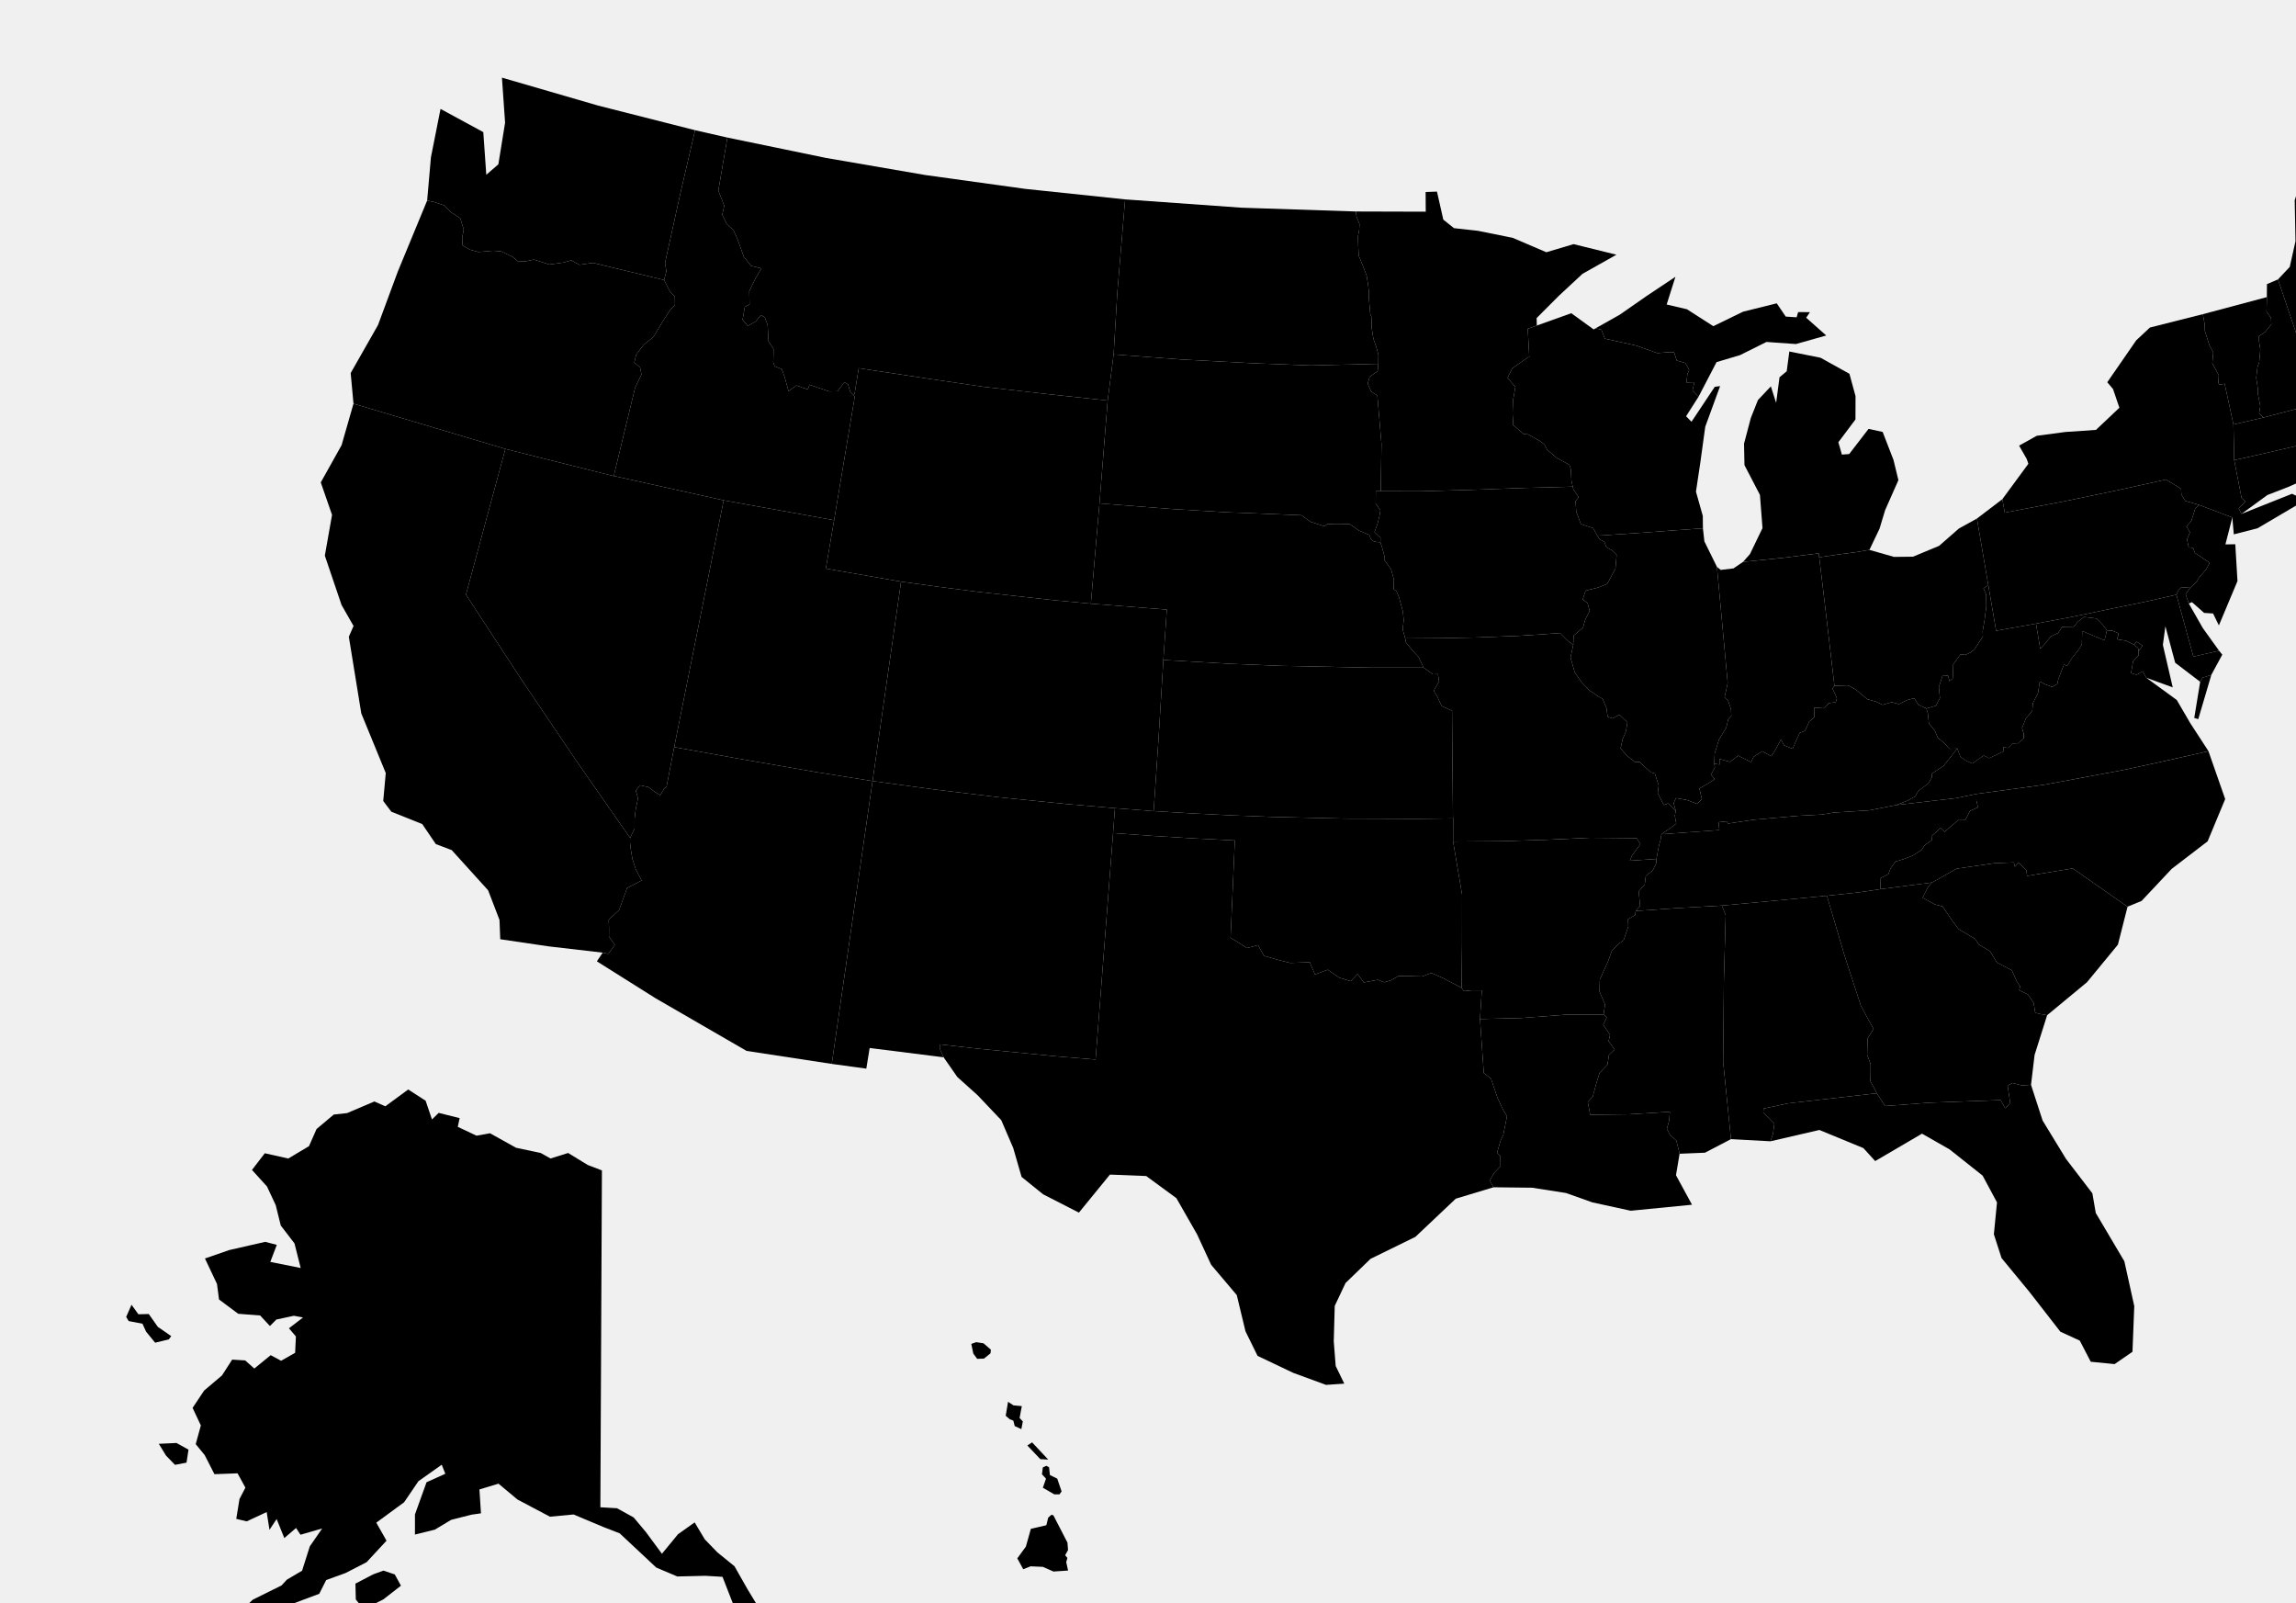
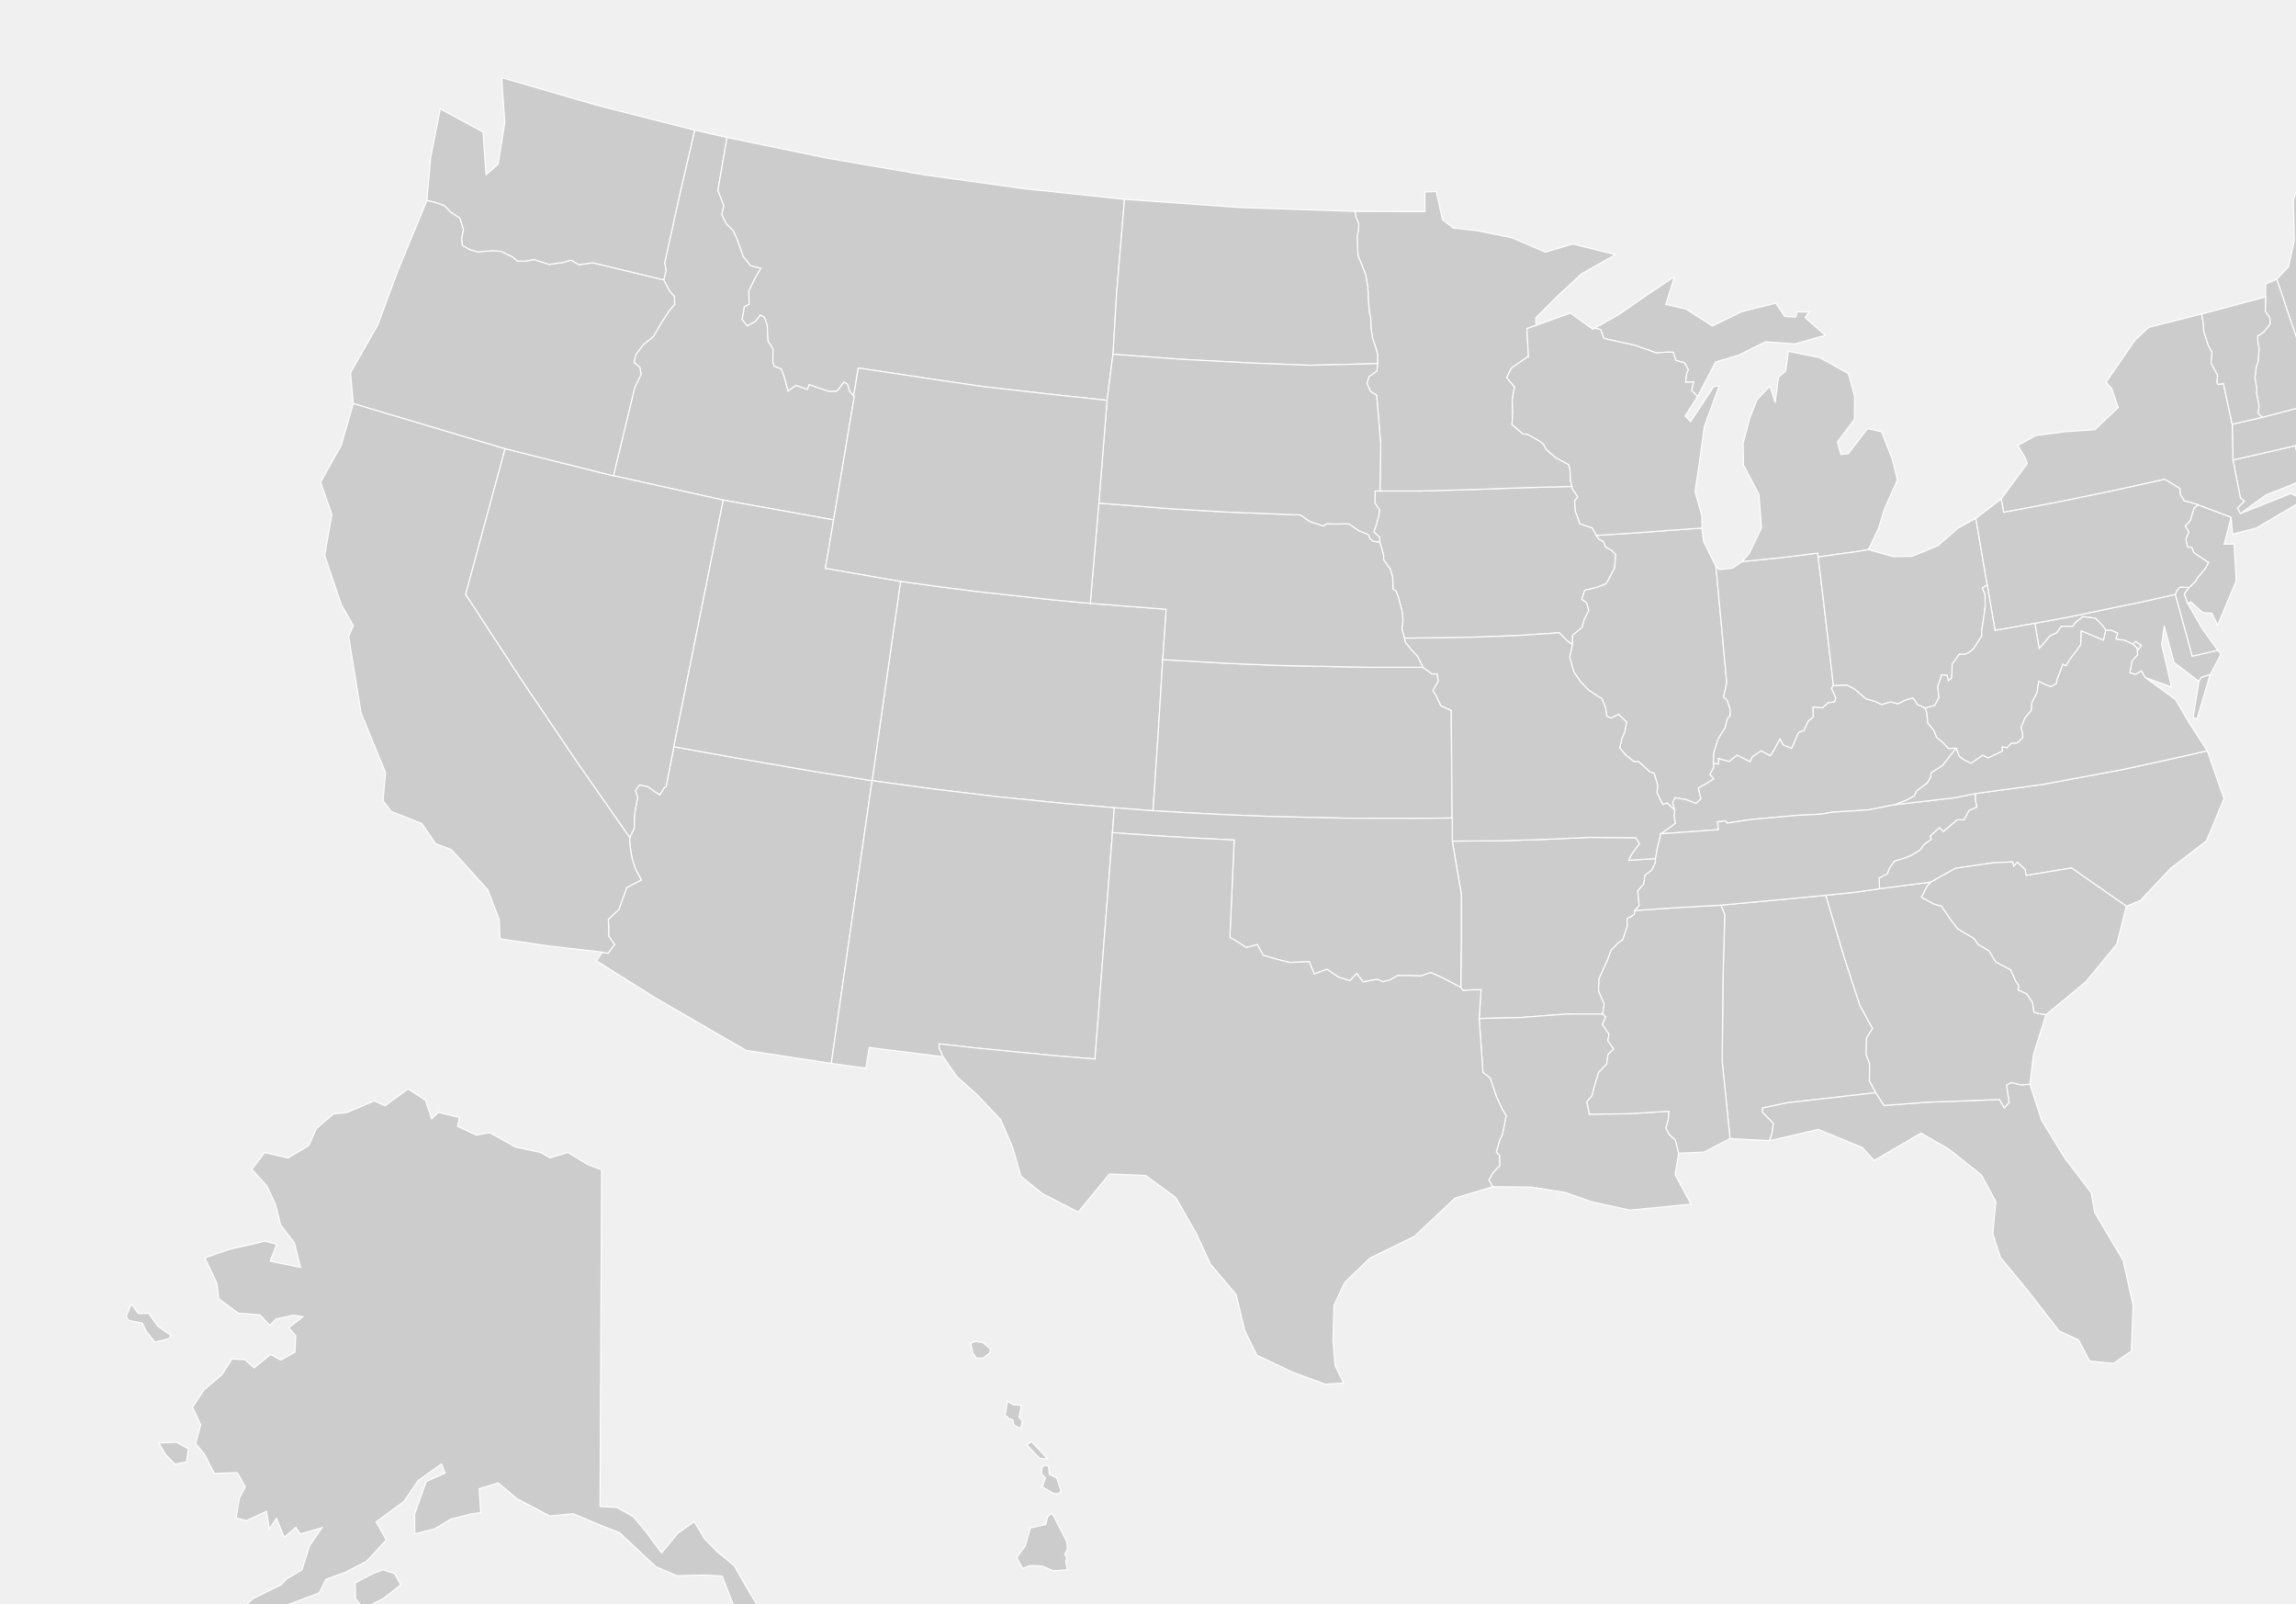
- <svg xmlns="http://www.w3.org/2000/svg" version="1.1">
+ <svg xmlns="http://www.w3.org/2000/svg" x="0" y="00" viewbox="-40 40 1400 800" version="1.1">
+   <style type="text/css">
+       .land
+       {
+           fill: #CCCCCC;
+           fill-opacity: 1;
+           stroke:white;
+           stroke-opacity: 1;
+           stroke-width:0.5;
+       }
+   </style>
  <defs>
		
		

	</defs>
  <g>
    <path id="US-AK" title="Alaska" class="land" d="M191.8,495.91l2.87,8.43l3.02,-2.96l9.45,2.36l-0.85,3.93l8.45,3.99l6.07,-1.1l11.73,6.53l11.14,2.37l4.41,2.47l7.93,-2.48l8.81,5.39l6.42,2.46l0,0l-0.29,61.92l-0.41,89.84l7.5,0.44l7.5,4.15l5.52,6.58l7.22,9.78l7.24,-8.8l7.5,-5.33l4.57,7.63l5.67,5.86l7.72,6.27l5.88,10.36l9.87,16.24l15.03,7.91l1.32,9.26l-3.88,7.62l-5.24,-5.02l-7.87,-3.96l-3.56,-12.68l-11.56,-11.14l-5.39,-13.83l-7.71,-0.46l-12.67,0.3l-9.46,-4l-16.5,-15.44l-7.41,-2.87l-13.37,-5.62l-10.64,1l-14.65,-7.75l-8.54,-7.13l-8.59,2.6l0.69,10.76l-4.31,0.62l-9.17,2.34l-7.32,4.4l-8.95,2.21v-9.05l5.22,-14.52l8.47,-3.82l-1.62,-4.08l-10.5,7.43l-6.45,9.48L169.57,686l4.61,8.12l-8.97,9.68l-9.49,4.89l-8.73,3.17l-3.13,6.19l-14.01,5.24l-3.92,6.35l-10.87,4.25l-5.39,-2.33l-8.57,2.31l-9.52,2.92l-8.06,3.09l-15.29,0.34l-0.64,-2.74l10.79,-4.25l9.15,-2.37l10.61,-5.76l10.46,0.68l5.31,-5.08l12.97,-6.42l2.37,-2.58l6.88,-4.06l3.48,-10.97l5.58,-8.06l-9.78,2.83l-1.99,-3.05l-5.29,4.55l-3.47,-8.58l-3.22,4.87l-1.26,-8.01l-9,4.19l-4.71,-1.12l1.45,-8.95l2.67,-5.11l-3.54,-6.46l-10.41,0.39l-4.4,-8.61l-4.04,-4.93l2.31,-8.42l-3.72,-7.91l5.2,-7.81l8.05,-6.82l4.58,-7.12l5.87,0.36l4.11,3.66l7.39,-6.02l4.68,2.52l6.33,-3.59l0.34,-7.37l-3.13,-3.67l6.35,-4.88l-4.14,-0.76l-7.89,1.7l-2.89,2.92l-4.41,-4.75l-9.88,-0.77l-8.65,-6.44l-0.92,-7.01l-5.42,-11.46l10.92,-3.79l16.26,-3.71l5.19,1.37l-2.92,7.67l13.69,2.75l-2.8,-11.1l-6.17,-8.03l-2.27,-9.16l-3.95,-8.45l-6.76,-7.45l5.78,-7.51l10.57,2.37l9.34,-5.56l3.41,-7.73l7.78,-6.53l5.97,-0.64l12.31,-5.24l4.93,2.18l10.31,-7.58L191.8,495.91zM59.27,587.82l3.09,4.29l4.68,-0.11l4.08,5.78l6.04,4.18l-1.08,1.46l-6.17,1.5l-4.07,-4.97l-1.64,-3.58l-6.21,-1.19l-1.13,-1.88L59.27,587.82zM84.05,658.96l-5.19,0.99l-4.04,-4.16l-3.25,-5.32l7.96,-0.37l5.42,3L84.05,658.96zM172.79,720.54l-8.89,4.49l-3.56,-4.44l-0.17,-7.13l8.04,-4.19l4.56,-1.67l5.13,1.72l2.78,5.07L172.79,720.54z" />
    <path id="US-AL" title="Alabama" class="land" d="M823.25,403.55L831.37,431.02L838.53,452.95L842.13,459.7L844.3,463.54L841.61,467.9L841.4,475.24L842.96,479.38L842.96,483.45L842.88,487.23L844.46,489.98L845.75,492.54L805.82,497.08L794.73,499.45L794.58,501.21L799.58,506.33L798.97,510.92L797.83,514.18L780.04,513.21L776.52,478.48L776.84,441.91L777.66,412.26L775.95,407.99L799.35,405.82z" />
    <path id="US-AR" title="Arkansas" class="land" d="M746.45,386.99L746.39,388.88L744.74,392.2L741.65,394.62L741.19,398.42L738.45,401.59L739.1,408.17L737.11,410.42L736.87,412.24L733.64,414.14L733.77,417.43L731.63,423.65L729.53,425.07L726.38,428.35L724.64,433.14L720.94,441.29L720.79,446.7L723.3,452.55L722.62,457.07L706.39,457.09L685.47,458.65L666.94,459.1L667.77,446.16L663.36,446.16L659.67,446.53L658.64,445.06L658.85,425.16L658.87,403.06L654.82,379.13L677.08,378.97L697.32,378.33L716.63,377.44L737.54,377.61L739.25,380.31L737.34,382.88L735.44,385.46L734.45,387.78z" />
    <path id="US-AZ" title="Arizona" class="land" d="M393.21,351.89L374.82,479.32L336.43,473.46L295.45,449.76L268.97,433.11L271.6,429.19L274.1,429.74L277.1,425.71L274.42,421.95L274.45,418.47L274.3,414.34L279,409.98L282.58,400.09L289.13,396.66L286.51,391.67L284.99,386.99L284.28,382.78L283.9,379.56L283.94,377.49L285.97,373.36L285.98,368.82L286.5,364.43L287.5,359.65L286.52,356.27L288.33,353.79L292.12,354.57L295.26,356.86L297.54,358.24L299.42,355.09L300.35,354.51L303.82,336.59L332.7,341.78L367.14,347.74z" />
    <path id="US-CA" title="California" class="land" d="M227.74,202.25L209.97,267.9L234.88,306L259.69,342.73L283.94,377.49L283.9,379.56L284.28,382.78L284.99,386.99L286.51,391.67L289.13,396.66L282.58,400.09L279,409.98L274.3,414.34L274.45,418.47L274.42,421.95L277.1,425.71L274.1,429.74L271.6,429.19L247.2,426.36L225.43,423.15L225.09,414.45L219.96,401.1L203.57,383L196.4,380.28L190.28,371.27L176.35,365.7L172.7,360.88L173.84,348.28L162.81,321.41L157.2,286.87L159.32,282.02L153.91,272.55L146.38,250.33L149.63,231.97L144.55,217.34L153.92,200.58L159.29,181.87z" />
    <path id="US-CO" title="Colorado" class="land" d="M524.26,297.34L522.11,332.21L519.88,365.43L502.43,364.1L480.73,362.25L449.96,359.16L421.42,355.72L393.21,351.89L406.05,262.04L423.12,264.4L440.2,266.58L474.43,270.36L491.58,271.97L525.81,274.63L524.3,296.61z" />
    <path id="US-CT" title="Connecticut" class="land" d="M1034.84,200.91L1038.24,212.85L1038.11,216.33L1031.11,219.4L1021.77,223.02L1010.11,231.52L1008.84,228.98L1011.92,225.92L1010.14,224.38L1006.81,207.31L1019.47,204.48z" />
    <path id="US-DC" title="Washington, DC" class="land" d="M963.72,293.35L963.53,292.03L961.68,290.43L962.86,289.07L965.55,290.9z" />
    <path id="US-DE" title="Delaware" class="land" d="M986.93,264.85L984.93,267.74L986.35,271.89L992.67,282.97L1000,293.17L988.42,295.83L980.78,267.93L981.69,265.89L983,264.55z" />
    <path id="US-FL" title="Florida" class="land" d="M915.25,488.75L920.47,504.83L931.05,522.16L942.9,537.63L944.43,546.48L957.31,568.23L961.78,588.44L960.97,609.01L952.91,614.56L942.16,613.5L937.22,603.98L928.48,599.97L914.49,581.98L901.97,566.79L898.51,556.09L899.92,541.71L893.44,529.65L878.58,517.85L866.13,510.74L845.03,523.09L839.71,517.25L819.88,509.08L797.83,514.18L798.97,510.92L799.58,506.33L794.58,501.21L794.73,499.45L805.82,497.08L845.75,492.54L849.47,498.29L869.32,496.79L901.59,495.62L903.65,499.35L905.87,496.93L904.7,489.07L906.93,487.93L911.06,488.99z" />
    <path id="US-GA" title="Georgia" class="land" d="M870.54,397.61L868.77,399.77L866.4,404.45L871.95,407.48L875.38,408.38L879.89,414.99L882.71,418.65L890.05,423L891.77,425.6L896.8,428.57L899.84,433.58L906.61,437.16L908.79,442.08L910.32,444.39L909.93,446.15L913.88,448.03L916.46,451.94L917.13,456.23L919.03,456.77L922.51,457.38L916.86,475.27L915.25,488.75L911.06,488.99L906.93,487.93L904.7,489.07L905.87,496.93L903.65,499.35L901.59,495.62L869.32,496.79L849.47,498.29L845.75,492.54L844.46,489.98L842.88,487.23L842.96,483.45L842.96,479.38L841.4,475.24L841.61,467.9L844.3,463.54L842.13,459.7L838.53,452.95L831.37,431.02L823.25,403.55L837.59,402.05L847.46,400.57z" />
    <path id="US-HI" title="Hawaii" class="land" d="M443.39,612.09l-3.04,0.1l-1.75,-2.38l-0.9,-4.35l2.24,-0.78l3.28,0.52l3.31,2.87l-0.17,1.63L443.39,612.09zM460.92,640.38l-0.66,3.48l-2.99,-1.37l-0.62,-2.43l-1.04,-0.48l-0.48,-0.1l-1.92,-1.63l1.05,-6.3l2.46,1.6l3.75,0.34l-1,5.34L460.92,640.38zM472.36,657.57l-3.54,-0.18l-5.86,-6.16l2.14,-1.41L472.36,657.57zM472.75,661.08l0.38,3.47l3.3,1.61l1.96,5.74l-0.91,1.33l-2.35,0.03l-5.18,-3l1.42,-4.08l-1.82,-1.98l0.38,-3.08l1.6,-0.74L472.75,661.08zM464.41,705.67l-3.3,1.32l-2.68,-4.91l3.87,-5.3l2.25,-8.02l6.97,-1.6l0.83,-3.42l1.47,-1.3l0.87,0.25l6.34,12.29l0.27,3.33l-1.3,2.37l1.01,1.2l-0.53,1.9l0.83,3.79l-6.57,0.44l-4.82,-2.11L464.41,705.67z" />
    <path id="US-IA" title="Iowa" class="land" d="M708.74,219.26L709.04,220.49L711.39,223.98L710,225.78L710.31,230.55L711.1,232.54L712.37,236.09L717.96,237.96L719.79,241.33L720.87,243L722.93,244.04L723.88,246.44L726.64,248.09L728.51,249.94L727.99,256.09L725.17,261.42L724.13,263.12L720.32,264.66L714.53,266.11L713.21,270.09L715.43,271.74L716.35,275.21L714.32,279.26L713.36,282.76L709.11,286.36L708.97,290.51L706.51,288.74L703.03,285.22L684.16,286.48L664.27,287.22L648.77,287.52L633.24,287.62L632.09,283.51L632.57,279.45L632.19,275.54L630.42,268.99L629.29,266.28L628.06,265.54L627.94,260.29L626.88,256.53L623.81,252.24L623.86,250.36L622.8,246.61L622.06,244.34L622.09,242.26L619.39,239.72L620.76,236L621.65,232.36L622.06,229.89L619.95,226.86L620.01,221.31L622.21,221.31L640.32,221.33L662.83,220.7L687.01,219.83z" />
    <path id="US-ID" title="Idaho" class="land" d="M384.7,178.06L385.21,178.56L375.87,234.37L326.11,225.41L276.58,214.43L286.18,174.71L289.06,168.74L288.45,165.54L285.82,163.34L286.7,159.8L290.12,155.29L294.56,151.7L298.48,145.04L301.92,139.8L304.17,137.26L304.11,133.69L301.91,131.28L299.24,126.14L300.3,122.21L299.68,118.48L306.56,87.28L313.23,58.66L327.79,61.98L323.71,85.85L326.37,92.69L325.47,96.73L327.51,100.93L330.57,103.82L332.38,107.84L335.18,115.68L338.48,119.77L343.09,120.94L340.37,125.56L337.65,131.15L337.77,137.18L335.65,138.25L334.63,144.02L336.98,146.81L340.63,144.78L342.87,141.95L344.65,142.95L345.92,146.4L346.33,153.84L348.59,157.19L348.46,163.24L349.11,165.06L352.25,166.24L353.6,169.87L355.34,176.23L358.88,173.67L363.99,175.46L364.82,173.33L373.63,176.35L377.44,176.27L380.5,172.2L382.13,173.11L383.16,176.53z" />
    <path id="US-IL" title="Illinois" class="land" d="M767.4,237.97L767.4,238.03L768.06,243.91L773.71,255.38L773.71,255.38L773.71,255.38L776.14,281.56L778.56,307.71L777.15,314.18L778.75,315.7L780.04,319.47L780.19,322.52L778.83,324.03L777.89,327.89L774.65,333.15L772.69,339.44L772.52,344.06L772.79,345.73L771.03,349.05L772.75,351.05L769.73,352.97L765.81,355.21L766.92,360.09L764.7,362.15L760.16,360.41L755.25,359.56L754.19,361.85L755.15,365.22L751.67,361.95L749.76,362.68L747.04,357.29L747.46,353.85L745.73,348.47L743.87,347.93L738.83,343.28L736.79,343.33L733.04,340.37L730.3,337.13L731.2,333.08L732.64,329.68L733.38,325.44L729.78,322.01L726.52,323.68L724.45,322.85L723.94,319.08L722.22,314.86L720.54,313.92L716.32,311.1L712.77,307.43L709.63,302.92L707.74,296.22L708.97,290.51L709.11,286.36L713.36,282.76L714.32,279.26L716.35,275.21L715.43,271.74L713.21,270.09L714.53,266.11L720.32,264.66L724.13,263.12L725.17,261.42L727.99,256.09L728.51,249.94L726.64,248.09L723.88,246.44L722.93,244.04L720.87,243L719.79,241.33L736.92,240.23L754.43,238.94L767.35,238.03L767.34,237.97z" />
    <path id="US-IN" title="Indiana" class="land" d="M819.8,251.07L822.26,271.46L824.84,293.39L826.66,309L825.79,310.19L827.78,314.61L827.23,316.37L824.27,316.77L821.75,319.09L817.48,318.77L817.61,323.14L815.31,325.08L813.42,329.22L810.98,330.21L807.81,337.35L803.98,335.81L802.57,333.17L799.94,337.99L798.22,340.71L794.11,338.45L790.21,341.01L789.07,343.34L783.23,340.43L779.62,343.26L774.85,341.93L774.89,344.44L772.52,344.06L772.69,339.44L774.65,333.15L777.89,327.89L778.83,324.03L780.19,322.52L780.04,319.47L778.75,315.7L777.15,314.18L778.56,307.71L776.14,281.56L773.71,255.38L773.71,255.38L775.41,256.76L781.16,256.08L785.48,253.14L785.48,253.14L803.69,251.3L819.57,249.31z" />
    <path id="US-KS" title="Kansas" class="land" d="M654.77,368.71L638.81,368.9L606.07,368.79L573.32,368.04L555.14,367.35L536.98,366.45L519.88,365.43L522.11,332.21L524.26,297.34L524.29,297.34L554.73,299.07L577.39,299.98L617.51,300.79L641.53,300.79L645.7,303.78L647.97,303.71L648.51,306.99L646.09,311.22L647.45,313.36L649.68,318.1L654.35,320.18L654.53,344.47z" />
    <path id="US-KY" title="Kentucky" class="land" d="M868.09,319.18L868.74,321.26L869.24,325.93L871.88,329.12L873.25,332.39L876.29,334.91L878.49,337.35L882.03,337.23L875.89,345L870.68,348.46L870.51,350.34L868.95,352.99L864.4,356.38L863.09,358.79L859.56,360.71L854.51,362.7L842.33,365.07L826.21,366.09L821.02,366.98L810.52,367.52L799.86,368.47L790.05,369.33L778.72,371.03L778.04,370.05L774.43,370.42L774.8,373.97L748.7,375.84L752.62,373.16L755.37,371.06L754.75,367.53L755.15,365.22L754.19,361.85L755.25,359.56L760.16,360.41L764.7,362.15L766.92,360.09L765.81,355.21L769.73,352.97L772.75,351.05L771.03,349.05L772.79,345.73L772.52,344.06L774.89,344.44L774.85,341.93L779.62,343.26L783.23,340.43L789.07,343.34L790.21,341.01L794.11,338.45L798.22,340.71L799.94,337.99L802.57,333.17L803.98,335.81L807.81,337.35L810.98,330.21L813.42,329.22L815.31,325.08L817.61,323.14L817.48,318.77L821.75,319.09L824.27,316.77L827.23,316.37L827.78,314.61L825.79,310.19L826.66,309L832.73,308.77L836.11,310.54L841.45,315.01L845.39,316.1L848.35,317.55L852.46,316.35L855.74,317.21L859.34,315.44L862.62,314.57L864.48,317.51z" />
    <path id="US-LA" title="Louisiana" class="land" d="M722.62,457.07L724.06,458.3L722.49,461.68L725.53,466.21L724.89,469.07L727.6,472.85L725.04,475.33L724.38,479.68L720.81,483.43L719.3,488.3L717.8,493.89L715.53,496.56L716.6,502.22L733.98,502.02L752.51,500.89L752.21,504.72L751.16,508.55L752.61,511.35L755.39,513.82L756.36,517.55L756.89,519.79L755.26,529.47L762.48,542.76L734.86,545.47L717.53,541.69L705.74,537.49L690.4,535.09L673.04,534.9L671.32,531.91L673.27,528.5L676.18,525.4L676.12,520.83L674.63,519.34L676.22,513.83L677.42,511.32L679.1,502.91L677.27,499.84L674.87,494.7L673.07,489.45L671.9,485.95L668.65,483.45L666.94,459.1L685.47,458.65L706.39,457.09z" />
    <path id="US-MA" title="Massachusetts" class="land" d="M1045.63,177.8L1048.77,189.44L1057.46,199.48L1064.38,198.06L1060.35,190.6L1066.65,194.01L1067.17,200.62L1057.15,207.36L1049.14,209.17L1047.75,205.96L1044.47,204.17L1041.66,198.77L1034.84,200.91L1019.47,204.48L1006.81,207.31L1006.47,191.24L1019.95,188.12L1039.54,183L1040.61,180.37L1043.61,177.93z" />
    <path id="US-MD" title="Maryland" class="land" d="M980.78,267.93L988.42,295.83L1000,293.17L1001.44,294.94L996.49,304.07L992.51,305.34L991.48,307.17L980.22,298.59L975.8,282.14L974.67,290.56L979.11,309.68L967.2,305.35L965.52,302.45L962.88,304.01L960.31,303.28L961.26,297.92L963.79,295.21L963.72,293.35L965.55,290.9L962.86,289.07L961.68,290.43L957.94,288.63L954.01,288.05L954.78,285.4L952.15,284.2L949.46,283.97L947.53,281.41L944.79,278.66L939.12,277.96L936.14,280.29L934.58,282.31L929.32,282.4L927.46,285.17L924.2,286.7L921.71,289.82L919.42,292.31L917.49,280.96L933.46,277.97L938.9,276.86L951.06,274.31L965.73,271.32z" />
    <path id="US-ME" title="Maine" class="land" d="M1046.95,172.11L1045.32,172.81L1043.71,169.97L1039.84,167.56L1039.83,165.23L1026.54,125.88L1031.85,120.24L1034.43,108.68L1034.08,90.22L1040.58,70.21L1047.3,74.47L1056.14,67.64L1064.77,71.84L1074.29,101.57L1088.28,110.6L1091.52,119.75L1078.66,131.52L1065.07,141.37L1051.08,159.84z" />
    <path id="US-MI" title="Michigan" class="land" d="M810.31,140.6L810.31,140.6l5.32,0.03l0,0l-1.7,2.51l9.03,8.01L809.3,155l-0.54,-0.04l-12.74,-0.9l-11.87,5.92l-10.61,3.16l-8.01,15.38l-0.43,-0.12l-0.01,0.04l-2.39,-2.49l0.85,-3.77l-3.55,0.12l0.4,-3.76l0.81,-1.92l-1.7,-3.07l-3.89,-1.11l-1.2,-3.67l-3.12,-0.03l-4.49,0.34l-9.47,-3.39l-14.14,-3.12l-1.54,-4.03l-2.52,-0.59l-0.02,-0.07l-0.95,0.53l-0.15,-0.11l0.14,0.1l11.76,-6.62l12,-8.35l13.09,-8.73l-3.95,12.49l9.13,2.13l11.89,7.63l13.42,-6.53l15.16,-3.76l4.06,5.97l4.91,0.32L810.31,140.6zM855.86,215.95L855.86,215.95l-0.37,0.36l-5.98,13.52l-2.54,8.4h0l-4.54,9.49l0,0l-6.33,1.07l-7.68,1.01l-8.62,1.26l-0.23,-1.76l-15.88,1.99l-18.21,1.84v0l0,0l3.1,-3.48l5.66,-11.73l-1.15,-14.96l-6.97,-13.41l-0.19,-9.69l3.06,-11.57l3.2,-8.06l5.82,-6.16l2.38,7.43l1.52,-11.52l3.25,-2.73l1.18,-8.89l14.08,2.82l13,7.22l2.75,10.08l-0.03,10.5l-7.71,10.26l1.6,5.57l3.28,-0.25l8.73,-11.34l6.35,1.38l4.89,12.62l2.21,9.1L855.86,215.95z" />
    <path id="US-MN" title="Minnesota" class="land" d="M728.42,114.75L728.41,114.76L713.15,123.35L702.62,133.13L692.46,143.3L692.56,146.66L688.46,148.11L689.15,160.93L688.65,160.93L684.81,163.61L681.49,165.93L679.36,170.21L682.88,174.37L681.86,180.15L682.07,186.34L681.75,191.37L686.66,195.58L688.61,195.71L694.02,198.73L695.92,200.19L697.18,202.59L701.49,206.31L707.21,209.4L707.84,211.25L708.17,216.72L708.74,219.26L687.01,219.83L662.83,220.7L640.32,221.33L622.21,221.31L622.54,200.03L620.69,178.18L617.89,176.38L616.33,172.84L617.22,169.75L620.82,167.22L621.12,163.9L621.15,159.74L620.18,156.26L618.88,152.54L618.15,147.88L618,142.66L617.48,141.4L616.9,134.67L616.87,131.58L616.59,128.83L615.86,124.17L614.03,119.43L612.29,115.2L612.08,111.02L611.94,106.51L612.5,103.57L612.63,100.89L611.25,97.55L611.06,95.28L642.49,95.37L642.44,86.5L647.55,86.32L650.41,98.96L655.22,102.79L665.92,103.97L681.65,107.14L696.84,113.64L709.12,109.99L728.41,114.75z" />
    <path id="US-MO" title="Missouri" class="land" d="M708.97,290.51L707.74,296.22L709.63,302.92L712.77,307.43L716.32,311.1L720.54,313.92L722.22,314.86L723.94,319.08L724.45,322.85L726.52,323.68L729.78,322.01L733.38,325.44L732.64,329.68L731.2,333.08L730.3,337.13L733.04,340.37L736.79,343.33L738.83,343.28L743.87,347.93L745.73,348.47L747.46,353.85L747.04,357.29L749.76,362.68L751.67,361.95L755.15,365.22L754.75,367.53L755.37,371.06L752.62,373.16L748.7,375.84L748.38,378.06L747.49,381.37L746.45,386.99L734.45,387.78L735.44,385.46L737.34,382.88L739.25,380.31L737.54,377.61L716.63,377.44L697.32,378.33L677.08,378.97L654.82,379.13L654.86,368.71L654.77,368.71L654.53,344.47L654.35,320.18L649.68,318.1L647.45,313.36L646.09,311.22L648.51,306.99L647.97,303.71L645.7,303.78L641.53,300.79L639.23,295.96L636.52,293.07L633.59,289.49L633.24,287.62L648.77,287.52L664.27,287.22L684.16,286.48L703.03,285.22L706.51,288.74z" />
    <path id="US-MS" title="Mississippi" class="land" d="M775.95,407.99L777.66,412.26L776.84,441.91L776.52,478.48L780.04,513.21L768.32,519.32L756.89,519.79L756.36,517.55L755.39,513.82L752.61,511.35L751.16,508.55L752.21,504.72L752.51,500.89L733.98,502.02L716.6,502.22L715.53,496.56L717.8,493.89L719.3,488.3L720.81,483.43L724.38,479.68L725.04,475.33L727.6,472.85L724.89,469.07L725.53,466.21L722.49,461.68L724.06,458.3L722.62,457.07L723.3,452.55L720.79,446.7L720.94,441.29L724.64,433.14L726.38,428.35L729.53,425.07L731.63,423.65L733.77,417.43L733.64,414.14L736.87,412.24L737.11,410.42L755.47,409.14z" />
    <path id="US-MT" title="Montana" class="land" d="M501.84,159.67L499.16,180.45L472.33,177.57L443.38,174.28L418.47,170.63L386.97,165.87L385.13,177.31L384.7,178.06L383.16,176.53L382.13,173.11L380.5,172.2L377.44,176.27L373.63,176.35L364.82,173.33L363.99,175.46L358.88,173.67L355.34,176.23L353.6,169.87L352.25,166.24L349.11,165.06L348.46,163.24L348.59,157.19L346.33,153.84L345.92,146.4L344.65,142.95L342.87,141.95L340.63,144.78L336.98,146.81L334.63,144.02L335.65,138.25L337.77,137.18L337.65,131.15L340.37,125.56L343.09,120.94L338.48,119.77L335.18,115.68L332.38,107.84L330.57,103.82L327.51,100.93L325.47,96.73L326.37,92.69L323.71,85.85L327.79,61.98L372.22,71.15L416.94,78.85L461.89,85.08L507.02,89.83L503.5,131.88z" />
    <path id="US-NC" title="North Carolina" class="land" d="M995.21,338.43L1002.75,360L994.84,379.03L978.65,391.44L965.08,405.88L958.75,408.49L934.04,391.25L913.5,394.62L913.11,392L909.59,388.69L907.98,390.48L907.51,388.53L898.72,388.9L881.69,391.36L872.29,396.68L870.54,397.61L847.46,400.57L847.25,395.75L850.98,393.82L851.93,391.24L854.18,388.16L857.83,387.06L862.01,385.43L865.93,382.9L867.46,380.66L870.69,378.36L870.36,376.75L874.51,373.03L876.28,374.79L882.37,369.54L885.58,369.5L887.79,365.3L891.33,363.75L890.63,360.58L890.64,357.69L921.25,353.54L957.11,346.86L976.05,342.75z" />
    <path id="US-ND" title="North Dakota" class="land" d="M611.06,95.28L611.25,97.55L612.63,100.89L612.5,103.57L611.94,106.51L612.08,111.02L612.29,115.2L614.03,119.43L615.86,124.17L616.59,128.83L616.87,131.58L616.9,134.67L617.48,141.4L618,142.66L618.15,147.88L618.88,152.54L620.18,156.26L621.15,159.74L621.12,163.9L590.77,164.65L564.87,163.67L532.22,161.94L501.84,159.67L503.5,131.88L507.02,89.83L559.45,93.57z" />
    <path id="US-NE" title="Nebraska" class="land" d="M622.06,244.34L622.8,246.61L623.86,250.36L623.81,252.24L626.88,256.53L627.94,260.29L628.06,265.54L629.29,266.28L630.42,268.99L632.19,275.54L632.57,279.45L632.09,283.51L633.24,287.62L633.59,289.49L636.52,293.07L639.23,295.96L641.53,300.79L617.51,300.79L577.39,299.98L554.73,299.07L524.29,297.34L524.26,297.34L524.3,296.61L525.81,274.63L491.58,271.97L495.46,226.79L527.96,229.32L552.96,230.8L586.41,232.12L590.65,235.11L596.76,237.07L598.22,236.06L602.2,236.22L608.18,236.09L612.47,239.07L617.05,241.01L617.8,242.91L619.24,244.01z" />
    <path id="US-NH" title="New Hampshire" class="land" d="M1046.95,172.11L1045.63,177.8L1043.61,177.93L1040.61,180.37L1039.54,183L1019.95,188.12L1018.05,186.18L1018.57,182.99L1017.43,177.12L1017.56,175.61L1016.72,170.27L1017.3,165.41L1018.09,163.14L1018.58,157.42L1017.99,153.78L1017.94,151.5L1020.7,149.61L1023.53,146.09L1023.4,143.19L1021.37,140.36L1021.55,133.87L1021.52,133.86L1021.57,128.01L1026.54,125.88L1039.83,165.23L1039.84,167.56L1043.71,169.97L1045.32,172.81z" />
    <path id="US-NJ" title="New Jersey" class="land" d="M1005.97,233.13L1002.85,245.27L1007.3,245.2L1008.29,261.79L999.91,281.76L997.29,276.39L993.25,276.13L987.8,271.3L986.35,271.89L984.93,267.74L986.93,264.85L989.95,262.02L990.85,260.36L994.19,256.49L995.8,253.57L989.13,249.11L988.29,246.84L986.3,246.58L985.55,243.01L986.88,239.85L985.31,237.18L987.53,234.61L989.28,228.98L991.08,227.52z" />
    <path id="US-NM" title="New Mexico" class="land" d="M502.43,364.1L501.59,375.32L497.01,434.63L493.71,477.35L475.73,475.87L440.89,472.47L423.5,470.51L423.48,472.47L425.23,476.34L391.9,472.15L390.39,481.45L374.82,479.32L393.21,351.89L421.42,355.72L449.96,359.16L480.73,362.25z" />
    <path id="US-NV" title="Nevada" class="land" d="M326.11,225.41L303.82,336.59L300.35,354.51L299.42,355.09L297.54,358.24L295.26,356.86L292.12,354.57L288.33,353.79L286.52,356.27L287.5,359.65L286.5,364.43L285.98,368.82L285.97,373.36L283.94,377.49L259.69,342.73L234.88,306L209.97,267.9L227.74,202.25L276.56,214.49L276.58,214.43z" />
    <path id="US-NY" title="New York" class="land" d="M1006.47,191.24L1006.81,207.31L1010.14,224.38L1011.92,225.92L1008.84,228.98L1010.11,231.52L1032.89,222.46L1038.92,225.29L1017.3,238.01L1006.63,240.74L1005.97,233.13L991.08,227.52L988.02,226.6L984.83,225.73L983,222.77L982.87,220.23L980.43,218.69L976.03,216.05L953.56,221.02L929.39,226.03L903.43,230.95L902.33,224.89L914.06,208.94L913.34,206.86L913.33,206.8L909.87,200.77L917.84,196.33L930.8,194.61L944.51,193.68L955.07,183.7L952.2,175.26L949.61,172.2L949.54,172.18L949.55,172.17L949.62,172.2L962.67,153.32L968.84,147.56L992.69,141.54L993.51,146.1L993.6,149.11L995.65,155.57L997.38,158.72L996.94,163.69L999.87,169.09L999.66,172.55L1000.17,173.31L1002.51,172.89z" />
    <path id="US-OH" title="Ohio" class="land" d="M895.99,263.59L893.82,265.11L895.03,267.83L895.11,273.12L894.33,279.24L893.47,284.35L893.57,286.7L889.71,292.59L887.88,294.01L885.64,295.02L883.46,294.86L880.19,299.33L880.12,303.48L879.92,305.75L878.5,306.88L877.89,304.42L875.44,304.24L873.72,309.48L874.2,314.49L872.38,317.95L868.09,319.18L864.48,317.51L862.62,314.57L859.34,315.44L855.74,317.21L852.46,316.35L848.35,317.55L845.39,316.1L841.45,315.01L836.11,310.54L832.73,308.77L826.66,309L824.84,293.39L822.26,271.46L819.8,251.07L828.42,249.81L836.1,248.8L842.43,247.72L842.43,247.72L842.43,247.73L853.5,250.9L862.09,250.8L873.84,245.91L882.78,238.09L890.88,233.62z" />
    <path id="US-OK" title="Oklahoma" class="land" d="M654.82,379.13L658.87,403.06L658.85,425.16L658.64,445.06L650.4,440.72L645.06,438.36L640.76,439.93L634.09,439.72L630.14,439.76L626.89,441.61L623.71,442.55L620.93,441.42L614.58,442.61L611.74,438.79L608.74,442.04L603.58,440.5L598.33,436.88L592.59,439.04L590.23,433.51L581.41,433.82L575.82,432.43L569.54,430.6L566.91,425.79L561.9,427.12L558.91,425.14L554.53,422.51L555.49,400.85L556.46,378.64L538.16,377.73L519.86,376.63L501.59,375.32L502.43,364.1L519.88,365.43L536.98,366.45L555.14,367.35L573.32,368.04L606.07,368.79L638.81,368.9L654.77,368.71L654.86,368.71z" />
    <path id="US-OR" title="Oregon" class="land" d="M299.24,126.14L301.91,131.28L304.11,133.69L304.17,137.26L301.92,139.8L298.48,145.04L294.56,151.7L290.12,155.29L286.7,159.8L285.82,163.34L288.45,165.54L289.06,168.74L286.18,174.71L276.58,214.43L276.56,214.49L227.74,202.25L159.29,181.87L158.03,168.07L170.35,146.42L179.28,122.31L192.49,90.34L195.72,91.03L200.31,92.59L203.38,95.72L207.41,98.33L208.97,103.37L208.26,107.16L208.47,110.57L211.77,112.47L215.57,113.53L222.2,112.96L225.89,113.27L231.12,115.79L233.22,117.63L236.67,117.76L240.68,116.96L247.56,119.17L253.95,118.28L257.44,117.29L261.12,119.3L267.26,118.43z" />
    <path id="US-PA" title="Pennsylvania" class="land" d="M991.08,227.52L989.28,228.98L987.53,234.61L985.31,237.18L986.88,239.85L985.55,243.01L986.3,246.58L988.29,246.84L989.13,249.11L995.8,253.57L994.19,256.49L990.85,260.36L989.95,262.02L986.93,264.85L983,264.55L981.69,265.89L980.78,267.93L965.73,271.32L951.06,274.31L938.9,276.86L933.46,277.97L917.49,280.96L899.53,284.16L895.99,263.59L890.88,233.62L890.88,233.62L902.3,224.93L902.33,224.89L903.43,230.95L929.39,226.03L953.56,221.02L976.03,216.05L980.43,218.69L982.87,220.23L983,222.77L984.83,225.73L988.02,226.6z" />
    <path id="US-RI" title="Rhode Island" class="land" d="M1049.14,209.17L1038.11,216.33L1038.24,212.85L1034.84,200.91L1041.66,198.77L1044.47,204.17L1047.75,205.96z" />
    <path id="US-SC" title="South Carolina" class="land" d="M958.75,408.49L954.4,425.6L940.47,442.52L922.51,457.38L919.03,456.77L917.13,456.23L916.46,451.94L913.88,448.03L909.93,446.15L910.32,444.39L908.79,442.08L906.61,437.16L899.84,433.58L896.8,428.57L891.77,425.6L890.05,423L882.71,418.65L879.89,414.99L875.38,408.38L871.95,407.48L866.4,404.45L868.77,399.77L870.54,397.61L872.29,396.68L881.69,391.36L898.72,388.9L907.51,388.53L907.98,390.48L909.59,388.69L913.11,392L913.5,394.62L934.04,391.25z" />
    <path id="US-SD" title="South Dakota" class="land" d="M622.21,221.31L620.01,221.31L619.95,226.86L622.06,229.89L621.65,232.36L620.76,236L619.39,239.72L622.09,242.26L622.06,244.34L619.24,244.01L617.8,242.91L617.05,241.01L612.47,239.07L608.18,236.09L602.2,236.22L598.22,236.06L596.76,237.07L590.65,235.11L586.41,232.12L552.96,230.8L527.96,229.32L495.46,226.79L499.16,180.45L501.84,159.67L532.22,161.94L564.87,163.67L590.77,164.65L621.12,163.9L620.82,167.22L617.22,169.75L616.33,172.84L617.89,176.38L620.69,178.18L622.54,200.03z" />
    <path id="US-TN" title="Tennessee" class="land" d="M854.51,362.7L881.54,359.56L890.64,357.69L890.63,360.58L891.33,363.75L887.79,365.3L885.58,369.5L882.37,369.54L876.28,374.79L874.51,373.03L870.36,376.75L870.69,378.36L867.46,380.66L865.93,382.9L862.01,385.43L857.83,387.06L854.18,388.16L851.93,391.24L850.98,393.82L847.25,395.75L847.46,400.57L837.59,402.05L823.25,403.55L799.35,405.82L775.95,407.99L755.47,409.14L737.11,410.42L739.1,408.17L738.45,401.59L741.19,398.42L741.65,394.62L744.74,392.2L746.39,388.88L746.45,386.99L747.49,381.37L748.38,378.06L748.7,375.84L774.8,373.97L774.43,370.42L778.04,370.05L778.72,371.03L790.05,369.33L799.86,368.47L810.52,367.52L821.02,366.98L826.21,366.09L842.33,365.07z" />
    <path id="US-TX" title="Texas" class="land" d="M658.64,445.06L659.67,446.53L663.36,446.16L667.77,446.16L666.94,459.1L668.65,483.45L671.9,485.95L673.07,489.45L674.87,494.7L677.27,499.84L679.1,502.91L677.42,511.32L676.22,513.83L674.63,519.34L676.12,520.83L676.18,525.4L673.27,528.5L671.32,531.91L673.04,534.9L656.02,540.04L637.82,557.24L617.61,567.14L606.35,578.03L601.48,588.34L601.04,604.28L601.91,615.41L605.78,623.36L597.58,623.93L582.8,618.52L566.71,610.86L561.26,599.79L557.33,583.46L545.79,569.82L539.4,556.02L530.11,539.78L516.53,529.83L500.18,529.18L486.19,546.32L470.08,538.07L460.36,530.23L456.6,517.21L451.21,504.67L440.58,493.46L431.39,485.2L425.23,476.34L423.48,472.47L423.5,470.51L440.89,472.47L475.73,475.87L493.71,477.35L497.01,434.63L501.59,375.32L519.86,376.63L538.16,377.73L556.46,378.64L555.49,400.85L554.53,422.51L558.91,425.14L561.9,427.12L566.91,425.79L569.54,430.6L575.82,432.43L581.41,433.82L590.23,433.51L592.59,439.04L598.33,436.88L603.58,440.5L608.74,442.04L611.74,438.79L614.58,442.61L620.93,441.42L623.71,442.55L626.89,441.61L630.14,439.76L634.09,439.72L640.76,439.93L645.06,438.36L650.4,440.72z" />
    <path id="US-UT" title="Utah" class="land" d="M406.05,262.04L393.21,351.89L367.14,347.74L332.7,341.78L303.82,336.59L326.11,225.41L375.87,234.37L372.15,256.16z" />
    <path id="US-VA" title="Virginia" class="land" d="M949.46,283.97l2.68,0.24l2.64,1.19l-0.78,2.65l3.93,0.58l3.75,1.8l1.84,1.6l0.19,1.32l0.07,1.86l-2.52,2.71l-0.95,5.36l2.57,0.72l2.64,-1.56l1.68,2.91l13.73,10.02l5.74,9.84l0.35,0.6l8.2,12.61l-19.16,4.32l-18.93,4.11l-35.87,6.68l-30.61,4.16l-9.1,1.87l-27.04,3.14l5.06,-2l3.53,-1.92l1.3,-2.42l4.55,-3.38l1.57,-2.65l0.17,-1.88l5.21,-3.46l6.13,-7.78l1.39,3.68l2.33,1.71l3.01,1.37l5.21,-3.61l2.41,1.22l6.36,-2.98l0.05,-2.07l2.15,0.45l1.93,-2.01l2.54,-0.11l2.53,-2.22l0.03,-2.11L911.2,328l1.72,-4.29l2.9,-3.52l0.28,-3.45l2.3,-4.51l0.8,-5.16l2.64,1.3l2.9,1.11l2.36,-1.33l0.46,-2.19l1.2,-3.09l1.34,-3.53l1.44,0.69l2.03,-3.37l2.84,-3.57l1.72,-2.63l0.2,-6.19l10.03,4.26L949.46,283.97zM988.81,323.46l1.81,0.52l5.88,-19.91l-3.99,1.27l-1.03,1.82L988.81,323.46z" />
    <path id="US-VT" title="Vermont" class="land" d="M1019.95,188.12L1006.47,191.24L1002.51,172.89L1000.17,173.31L999.66,172.55L999.87,169.09L996.94,163.69L997.38,158.72L995.65,155.57L993.6,149.11L993.51,146.1L992.69,141.54L1021.52,133.86L1021.55,133.87L1021.37,140.36L1023.4,143.19L1023.53,146.09L1020.7,149.61L1017.94,151.5L1017.99,153.78L1018.58,157.42L1018.09,163.14L1017.3,165.41L1016.72,170.27L1017.56,175.61L1017.43,177.12L1018.57,182.99L1018.05,186.18z" />
    <path id="US-WA" title="Washington" class="land" d="M313.23,58.66L306.56,87.28L299.68,118.48L300.3,122.21L299.24,126.14L267.26,118.43L261.12,119.3L257.44,117.29L253.95,118.28L247.56,119.17L240.68,116.96L236.67,117.76L233.22,117.63L231.12,115.79L225.89,113.27L222.2,112.96L215.57,113.53L211.77,112.47L208.47,110.57L208.26,107.16L208.97,103.37L207.41,98.33L203.38,95.72L200.31,92.59L195.72,91.03L192.49,90.34L194.19,70.89L198.52,49.07L217.79,59.52L219.14,78.74L224.58,74.04L227.61,55.27L226.19,34.98L269.51,47.56z" />
    <path id="US-WI" title="Wisconsin" class="land" d="M718.02,148.31L718.17,148.42L719.11,147.88L719.13,147.95L721.66,148.55L723.2,152.58L737.33,155.69L746.81,159.08L751.29,158.75L754.41,158.78L755.61,162.45L759.51,163.56L761.21,166.63L760.4,168.55L760,172.31L763.55,172.19L762.7,175.96L765.09,178.45L765.1,178.41L765.53,178.53L765.4,178.76L759.81,187.53L762.25,190.02L772.73,174.27L775.14,173.95L768.45,192.24L766.23,208.39L764.26,221.5L767.34,232.41L767.4,237.97L767.34,237.97L767.35,238.03L754.43,238.94L736.92,240.23L719.79,241.33L717.96,237.96L712.37,236.09L711.1,232.54L710.31,230.55L710,225.78L711.39,223.98L709.04,220.49L708.74,219.26L708.17,216.72L707.84,211.25L707.21,209.4L701.49,206.31L697.18,202.59L695.92,200.19L694.02,198.73L688.61,195.71L686.66,195.58L681.75,191.37L682.07,186.34L681.86,180.15L682.88,174.37L679.36,170.21L681.49,165.93L684.81,163.61L688.65,160.93L689.15,160.93L688.46,148.11L692.56,146.66L692.56,146.66L708.07,141.11z" />
    <path id="US-WV" title="West Virginia" class="land" d="M917.49,280.96L919.42,292.31L921.71,289.82L924.2,286.7L927.46,285.17L929.32,282.4L934.58,282.31L936.14,280.29L939.12,277.96L944.79,278.66L947.53,281.41L949.46,283.97L948.37,288.54L938.34,284.28L938.14,290.47L936.42,293.1L933.58,296.67L931.55,300.04L930.11,299.35L928.76,302.87L927.56,305.97L927.1,308.15L924.75,309.48L921.84,308.37L919.2,307.07L918.4,312.23L916.1,316.74L915.82,320.19L912.93,323.71L911.2,328L911.95,330.57L911.92,332.68L909.4,334.9L906.86,335.01L904.93,337.02L902.78,336.56L902.73,338.63L896.37,341.61L893.96,340.38L888.75,343.99L885.75,342.62L883.41,340.91L882.03,337.23L878.49,337.35L876.29,334.91L873.25,332.39L871.88,329.12L869.24,325.93L868.74,321.26L868.09,319.18L872.38,317.95L874.2,314.49L873.72,309.48L875.44,304.24L877.89,304.42L878.5,306.88L879.92,305.75L880.12,303.48L880.19,299.33L883.46,294.86L885.64,295.02L887.88,294.01L889.71,292.59L893.57,286.7L893.47,284.35L894.33,279.24L895.11,273.12L895.03,267.83L893.82,265.11L895.99,263.59L899.53,284.16z" />
    <path id="US-WY" title="Wyoming" class="land" d="M499.16,180.45L495.46,226.79L491.58,271.97L474.43,270.36L440.2,266.58L423.12,264.4L406.05,262.04L372.15,256.16L375.87,234.37L385.21,178.56L384.7,178.06L385.13,177.31L386.97,165.87L418.47,170.63L443.38,174.28L472.33,177.57z" />
  </g>
</svg>
